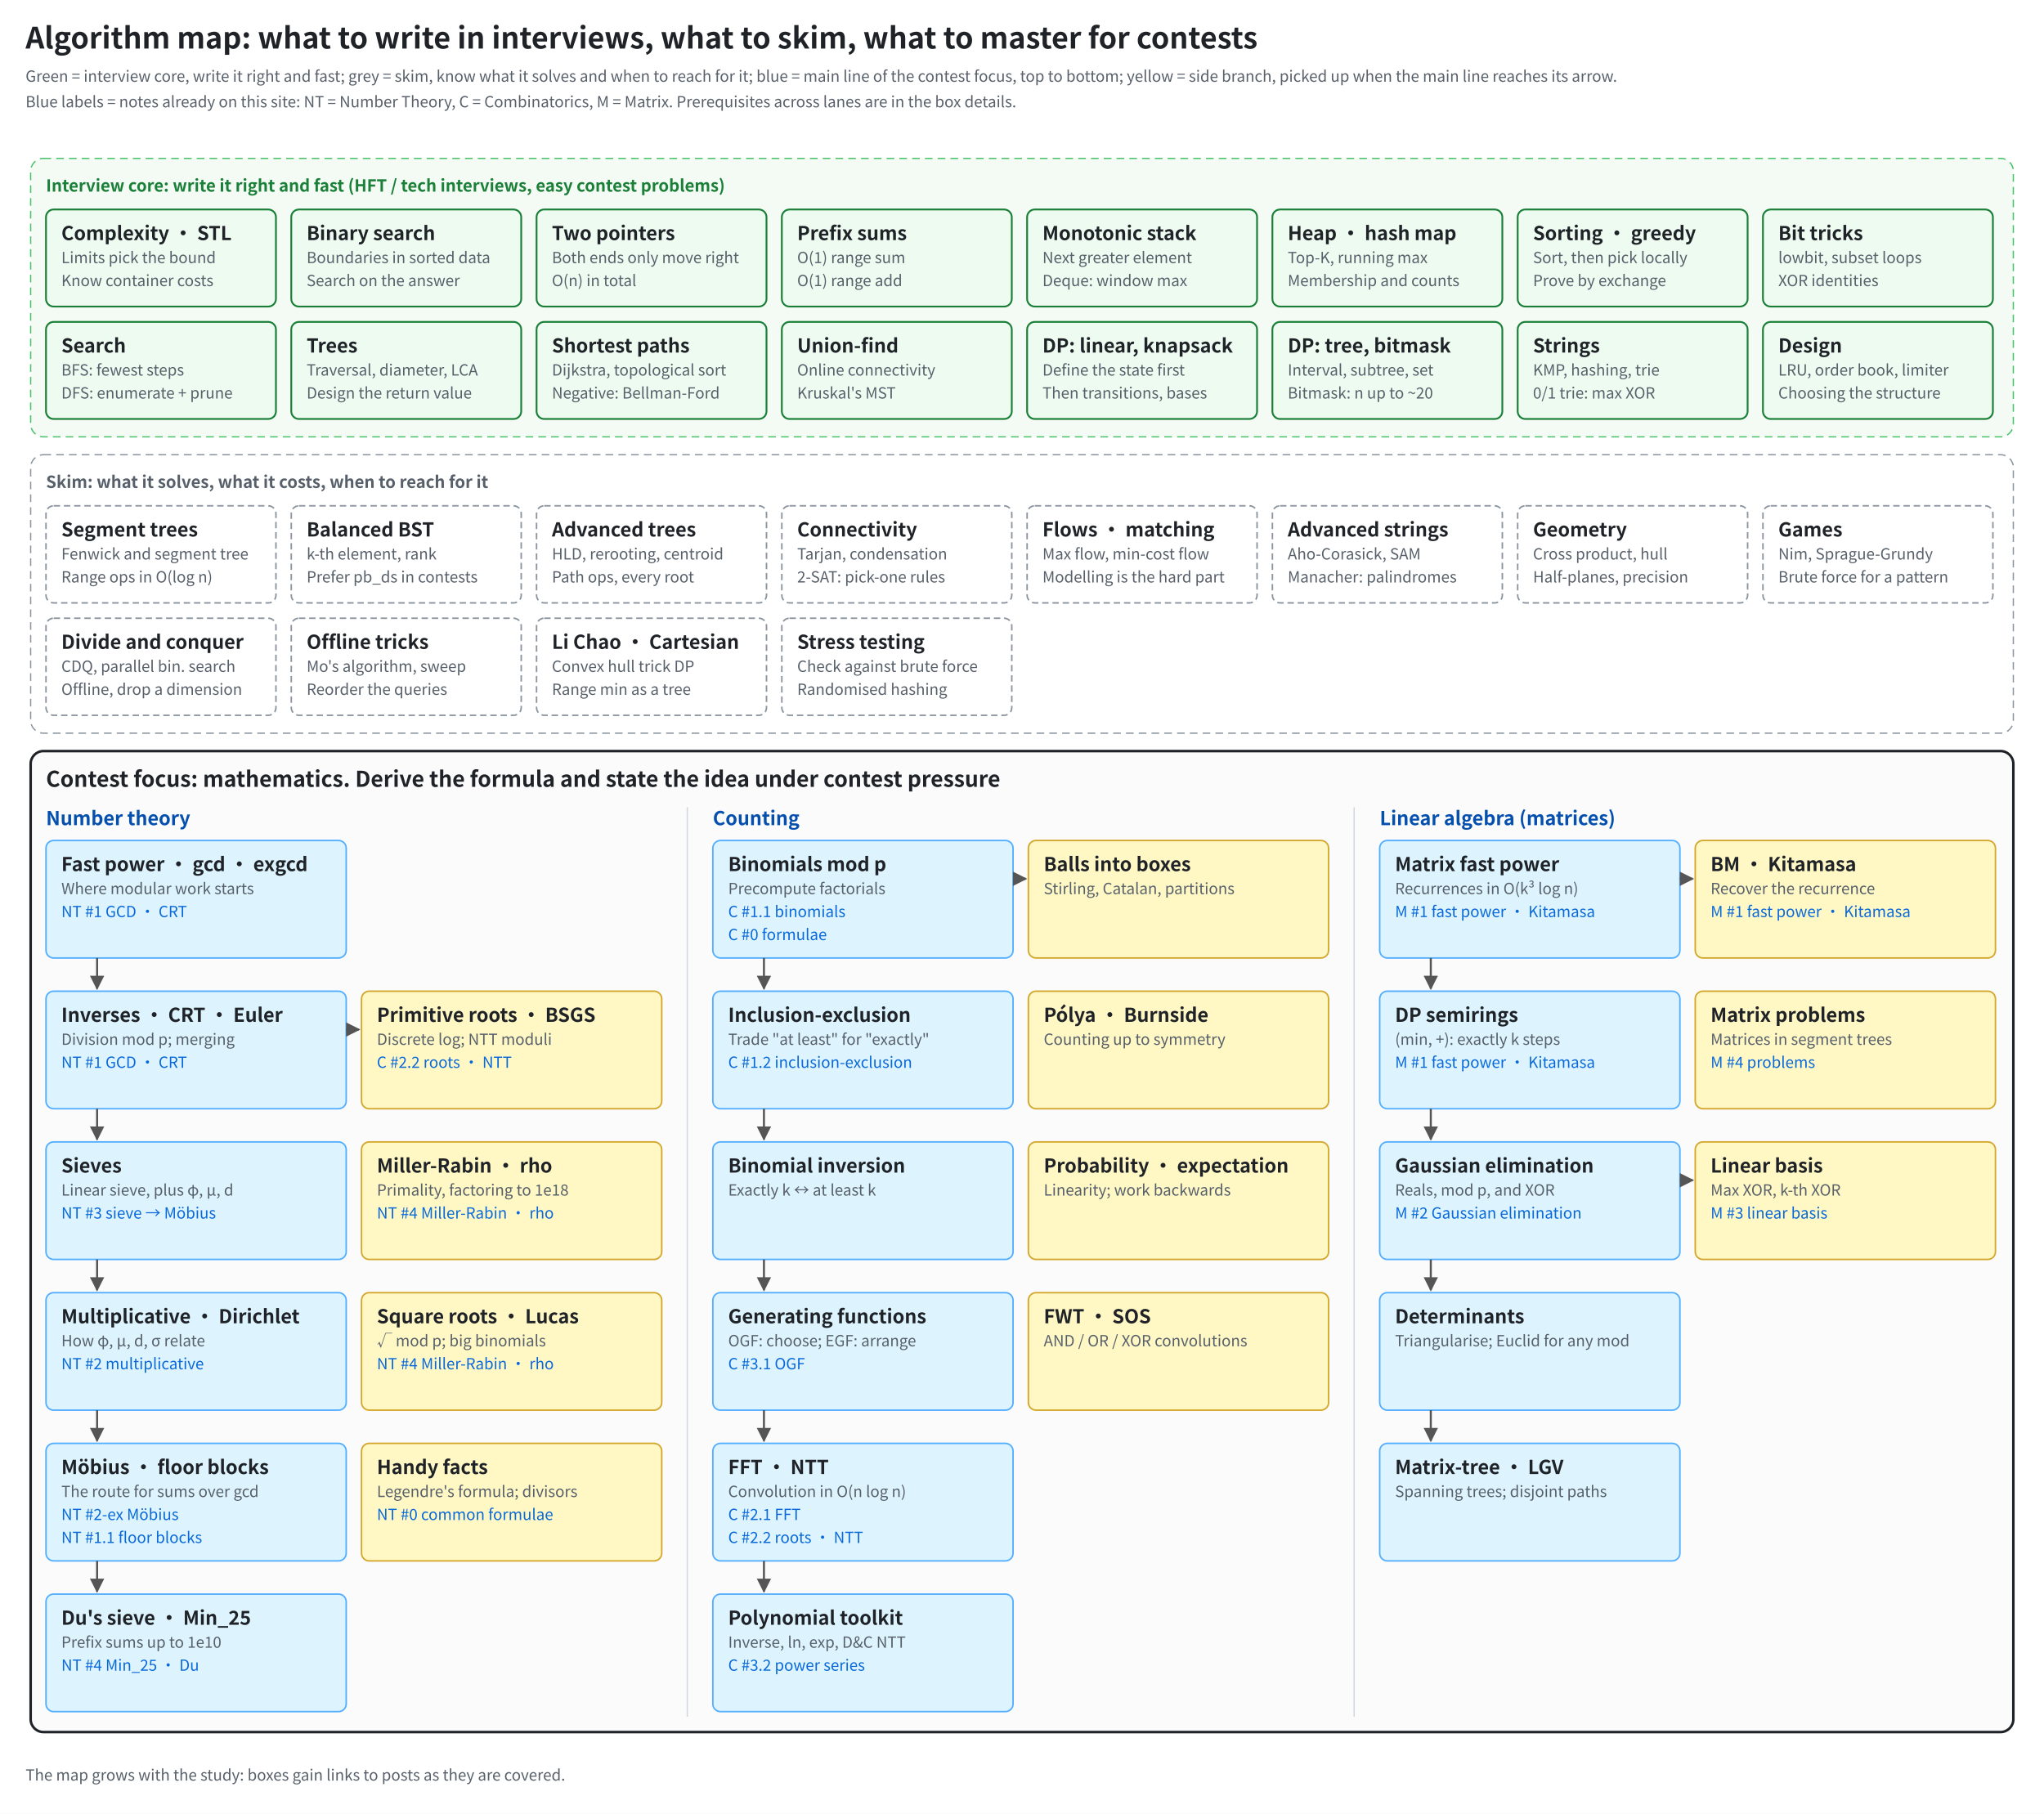
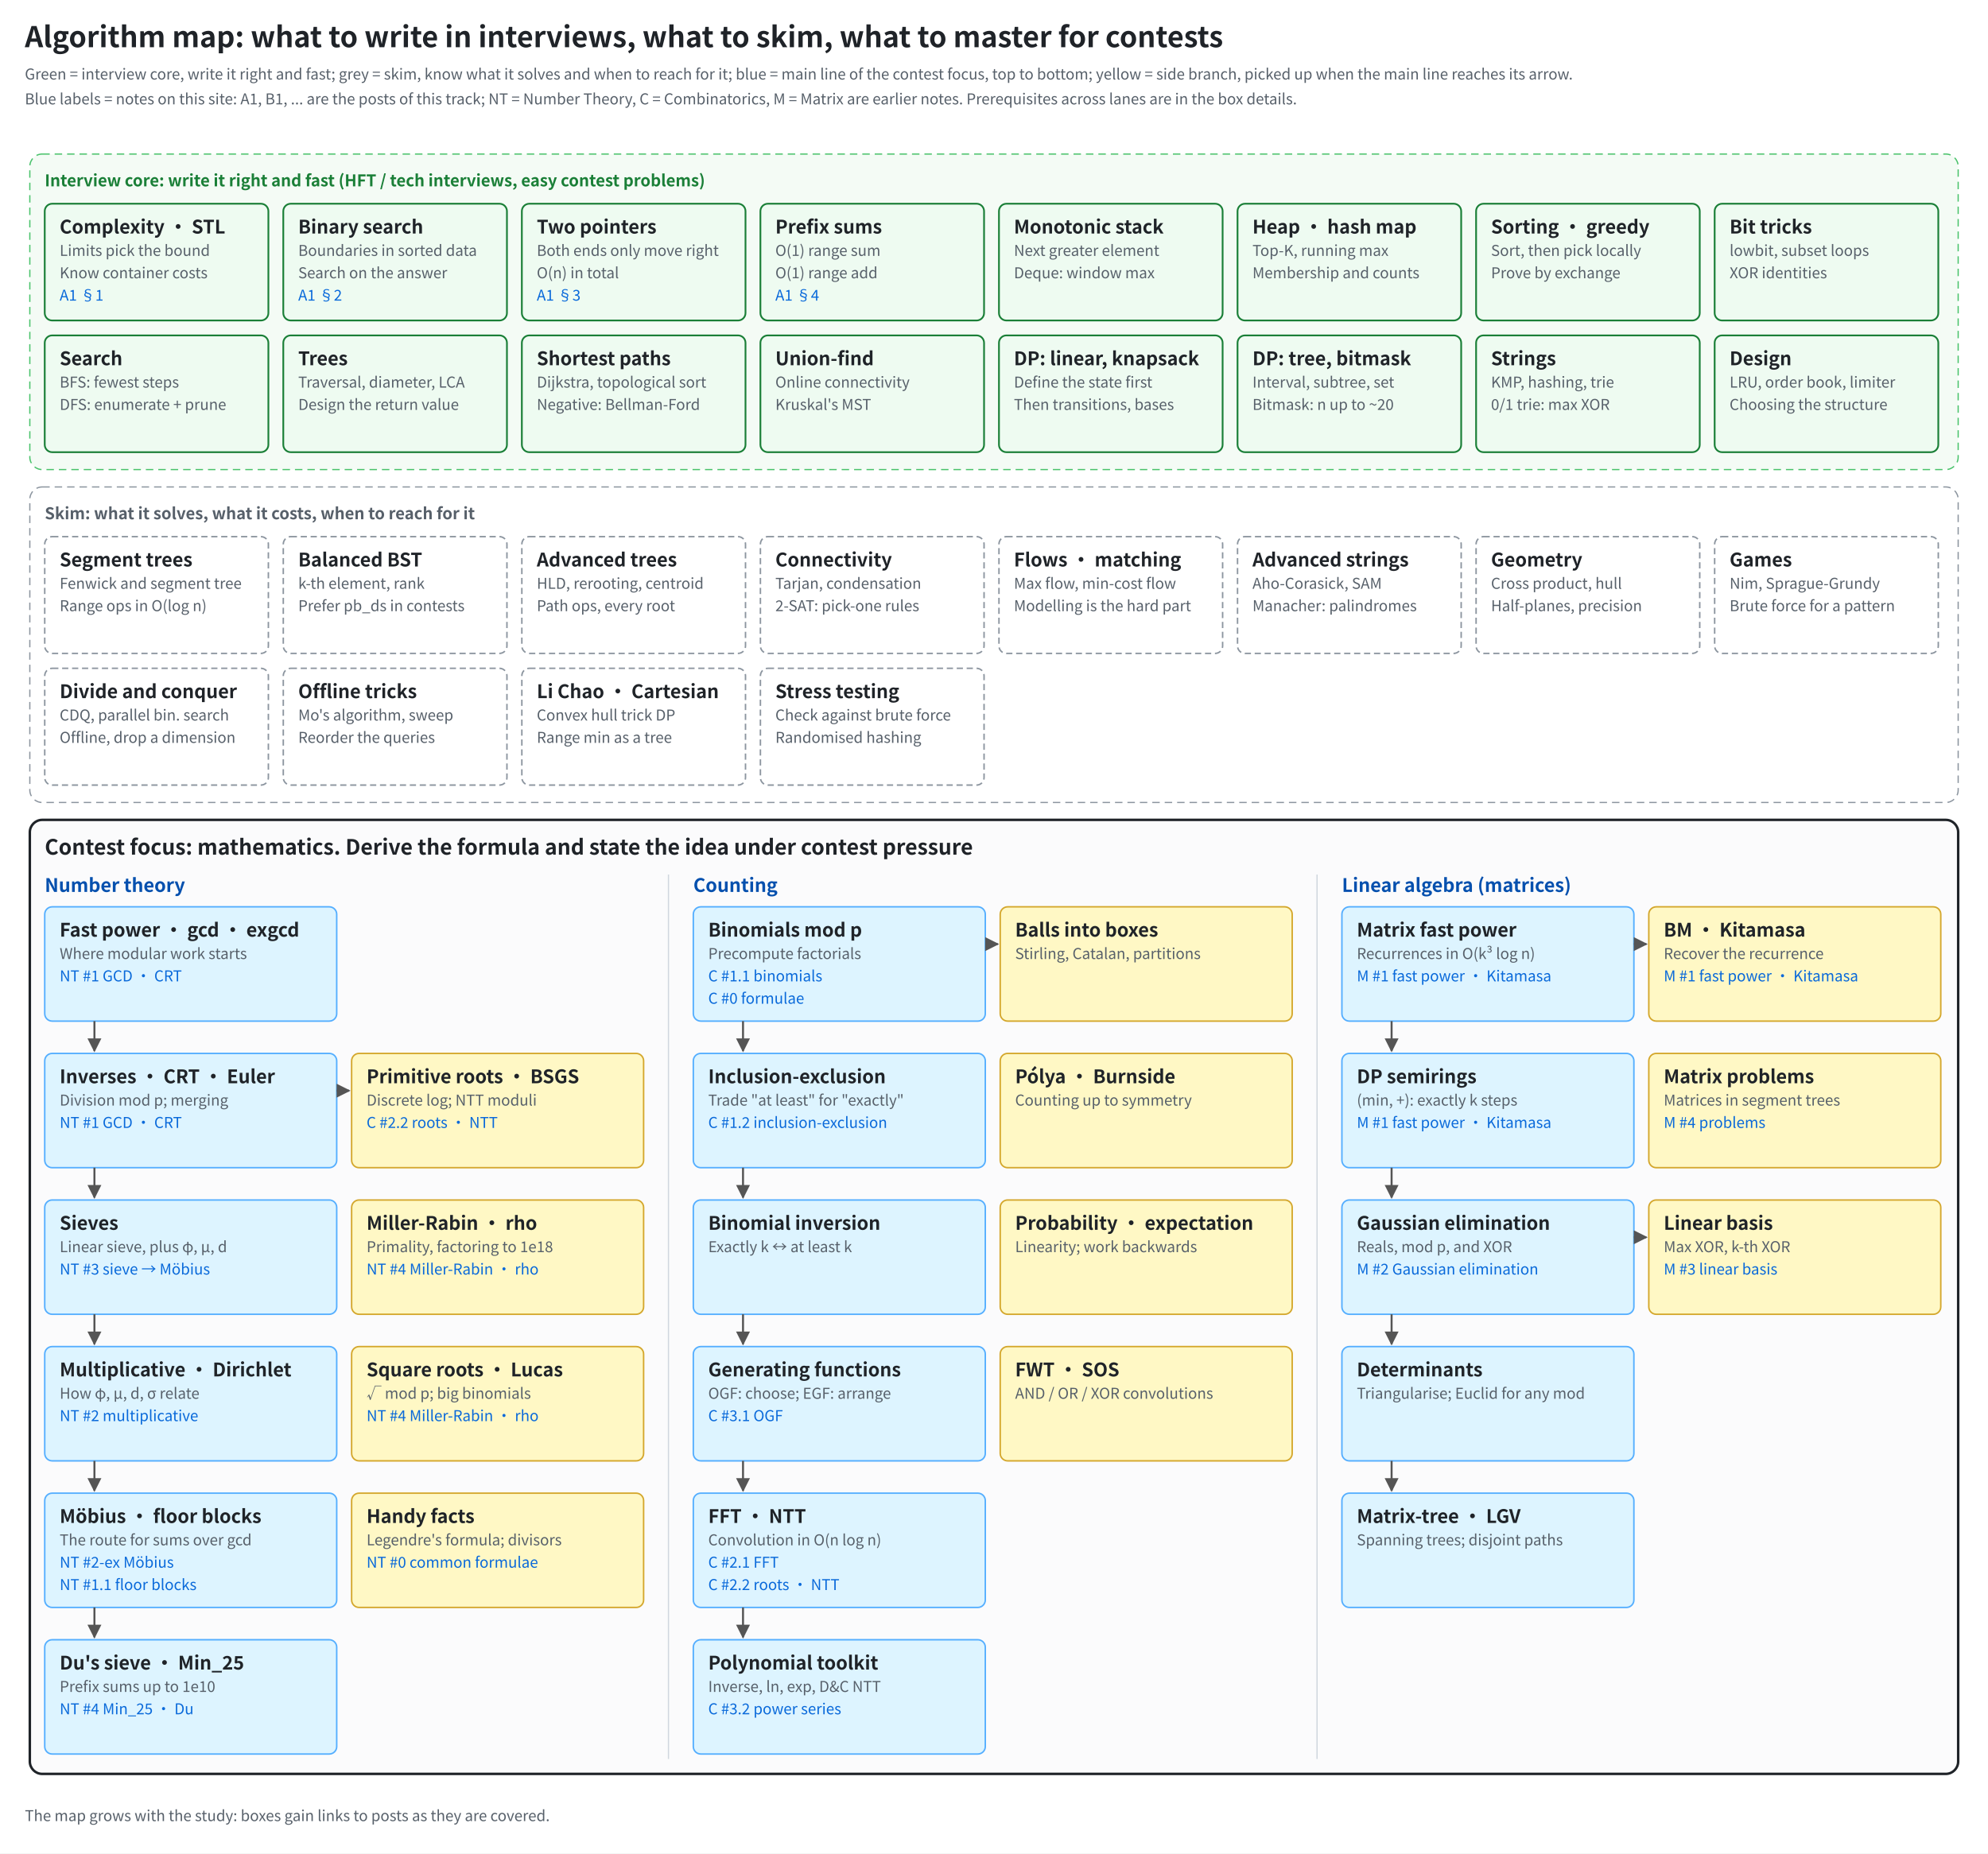
- <svg xmlns="http://www.w3.org/2000/svg" viewBox="0 0 1600 1420" width="1600" height="1420" font-family="PingFang SC, Microsoft YaHei, Noto Sans CJK SC, sans-serif">
+ <svg xmlns="http://www.w3.org/2000/svg" viewBox="0 0 1600 1492" width="1600" height="1492" font-family="PingFang SC, Microsoft YaHei, Noto Sans CJK SC, sans-serif">
  <defs>
    <marker id="arr" viewBox="0 0 10 10" refX="9" refY="5" markerWidth="7" markerHeight="7" orient="auto-start-reverse">
      <path d="M0,0 L10,5 L0,10 z" fill="#555" />
    </marker>
    <style>
      .t  { font-size: 15px; font-weight: 600; fill: #1f2328; }
      .s  { font-size: 12px; fill: #57606a; }
      .h  { font-size: 17px; font-weight: 700; fill: #1f2328; }
      .tag{ font-size: 12px; fill: #0969da; }
      .lab{ font-size: 11.5px; fill: #57606a; }
      .labr{ font-size: 11.5px; fill: #cf222e; }
      .lane-h { font-size: 13px; font-weight: 700; }
      .ext  { fill: #f6f8fa; stroke: #57606a; stroke-width: 1.2; }
      .hot  { fill: #eefbf1; stroke: #1a7f37; stroke-width: 1.4; }
      .data { fill: #ddf4ff; stroke: #54aeff; stroke-width: 1.2; }
      .sync { fill: #fff8c5; stroke: #d4a72c; stroke-width: 1.2; }
      .note { fill: #fbfbfc; stroke: #8c959f; stroke-width: 1; stroke-dasharray: 3 3; }
      .cold { fill: #ffffff; stroke: #8c959f; stroke-width: 1.2; stroke-dasharray: 5 3; }
      .sock { fill: #fbfbfc; stroke: #1f2328; stroke-width: 2; }
      .line { stroke: #555; stroke-width: 1.6; fill: none; }
      .ret  { stroke: #cf222e; stroke-width: 1.6; fill: none; }
      .side { stroke: #6e7781; stroke-width: 1.4; fill: none; stroke-dasharray: 5 3; }
      .lane-t { font-size: 15px; font-weight: 700; fill: #0550ae; }
    </style>
  </defs>
-   <rect x="0" y="0" width="1600" height="1420" fill="#ffffff" />
+   <rect x="0" y="0" width="1600" height="1492" fill="#ffffff" />
  <text x="20" y="38" class="h" style="font-size:23px">Algorithm map: what to write in interviews, what to skim, what to master for contests</text>
  <text x="20" y="64" class="s">Green = interview core, write it right and fast; grey = skim, know what it solves and when to reach for it; blue = main line of the contest focus, top to bottom; yellow = side branch, picked up when the main line reaches its arrow.</text>
-   <text x="20" y="84" class="s">Blue labels = notes already on this site: NT = Number Theory, C = Combinatorics, M = Matrix. Prerequisites across lanes are in the box details.</text>
-   <rect x="24" y="124" width="1552" height="218" rx="10" fill="#f4fbf5" stroke="#4ac26b" stroke-dasharray="6 4" />
+   <text x="20" y="84" class="s">Blue labels = notes on this site: A1, B1, ... are the posts of this track; NT = Number Theory, C = Combinatorics, M = Matrix are earlier notes. Prerequisites across lanes are in the box details.</text>
+   <rect x="24" y="124" width="1552" height="254" rx="10" fill="#f4fbf5" stroke="#4ac26b" stroke-dasharray="6 4" />
  <text x="36" y="150" class="lane-h" style="fill:#1a7f37">Interview core: write it right and fast (HFT / tech interviews, easy contest problems)</text>
-   <rect x="24" y="356" width="1552" height="218" rx="10" fill="#ffffff" stroke="#8c959f" stroke-dasharray="6 4" />
-   <text x="36" y="382" class="lane-h" style="fill:#57606a">Skim: what it solves, what it costs, when to reach for it</text>
-   <rect x="24" y="588" width="1552" height="768" rx="10" class="sock" />
-   <text x="36" y="616" class="h">Contest focus: mathematics. Derive the formula and state the idea under contest pressure</text>
-   <text x="36" y="646" class="lane-t">Number theory</text>
-   <line x1="538" y1="632" x2="538" y2="1344" stroke="#d0d7de" stroke-width="1" />
-   <text x="558" y="646" class="lane-t">Counting</text>
-   <line x1="1060" y1="632" x2="1060" y2="1344" stroke="#d0d7de" stroke-width="1" />
-   <text x="1080" y="646" class="lane-t">Linear algebra (matrices)</text>
+   <rect x="24" y="392" width="1552" height="254" rx="10" fill="#ffffff" stroke="#8c959f" stroke-dasharray="6 4" />
+   <text x="36" y="418" class="lane-h" style="fill:#57606a">Skim: what it solves, what it costs, when to reach for it</text>
+   <rect x="24" y="660" width="1552" height="768" rx="10" class="sock" />
+   <text x="36" y="688" class="h">Contest focus: mathematics. Derive the formula and state the idea under contest pressure</text>
+   <text x="36" y="718" class="lane-t">Number theory</text>
+   <line x1="538" y1="704" x2="538" y2="1416" stroke="#d0d7de" stroke-width="1" />
+   <text x="558" y="718" class="lane-t">Counting</text>
+   <line x1="1060" y1="704" x2="1060" y2="1416" stroke="#d0d7de" stroke-width="1" />
+   <text x="1080" y="718" class="lane-t">Linear algebra (matrices)</text>
  <g id="a_cx">
-     <rect x="36" y="164" width="180" height="76" rx="6" class="hot" />
+     <rect x="36" y="164" width="180" height="94" rx="6" class="hot" />
    <text x="48" y="188" class="t">Complexity · STL</text>
    <text x="48" y="206" class="s">Limits pick the bound</text>
    <text x="48" y="224" class="s">Know container costs</text>
+     <text x="48" y="242" class="tag">
+       <a href="/algo/a1-complexity-binary-search-two-pointers-prefix-sums/" target="_blank" rel="noopener">
+         <tspan>A1 §1</tspan>
+       </a>
+     </text>
  </g>
  <g id="a_bs">
-     <rect x="228" y="164" width="180" height="76" rx="6" class="hot" />
+     <rect x="228" y="164" width="180" height="94" rx="6" class="hot" />
    <text x="240" y="188" class="t">Binary search</text>
    <text x="240" y="206" class="s">Boundaries in sorted data</text>
    <text x="240" y="224" class="s">Search on the answer</text>
+     <text x="240" y="242" class="tag">
+       <a href="/algo/a1-complexity-binary-search-two-pointers-prefix-sums/" target="_blank" rel="noopener">
+         <tspan>A1 §2</tspan>
+       </a>
+     </text>
  </g>
  <g id="a_tp">
-     <rect x="420" y="164" width="180" height="76" rx="6" class="hot" />
+     <rect x="420" y="164" width="180" height="94" rx="6" class="hot" />
    <text x="432" y="188" class="t">Two pointers</text>
    <text x="432" y="206" class="s">Both ends only move right</text>
    <text x="432" y="224" class="s">O(n) in total</text>
+     <text x="432" y="242" class="tag">
+       <a href="/algo/a1-complexity-binary-search-two-pointers-prefix-sums/" target="_blank" rel="noopener">
+         <tspan>A1 §3</tspan>
+       </a>
+     </text>
  </g>
  <g id="a_ps">
-     <rect x="612" y="164" width="180" height="76" rx="6" class="hot" />
+     <rect x="612" y="164" width="180" height="94" rx="6" class="hot" />
    <text x="624" y="188" class="t">Prefix sums</text>
    <text x="624" y="206" class="s">O(1) range sum</text>
    <text x="624" y="224" class="s">O(1) range add</text>
+     <text x="624" y="242" class="tag">
+       <a href="/algo/a1-complexity-binary-search-two-pointers-prefix-sums/" target="_blank" rel="noopener">
+         <tspan>A1 §4</tspan>
+       </a>
+     </text>
  </g>
  <g id="a_st">
-     <rect x="804" y="164" width="180" height="76" rx="6" class="hot" />
+     <rect x="804" y="164" width="180" height="94" rx="6" class="hot" />
    <text x="816" y="188" class="t">Monotonic stack</text>
    <text x="816" y="206" class="s">Next greater element</text>
    <text x="816" y="224" class="s">Deque: window max</text>
  </g>
  <g id="a_hp">
-     <rect x="996" y="164" width="180" height="76" rx="6" class="hot" />
+     <rect x="996" y="164" width="180" height="94" rx="6" class="hot" />
    <text x="1008" y="188" class="t">Heap · hash map</text>
    <text x="1008" y="206" class="s">Top-K, running max</text>
    <text x="1008" y="224" class="s">Membership and counts</text>
  </g>
  <g id="a_gr">
-     <rect x="1188" y="164" width="180" height="76" rx="6" class="hot" />
+     <rect x="1188" y="164" width="180" height="94" rx="6" class="hot" />
    <text x="1200" y="188" class="t">Sorting · greedy</text>
    <text x="1200" y="206" class="s">Sort, then pick locally</text>
    <text x="1200" y="224" class="s">Prove by exchange</text>
  </g>
  <g id="a_bit">
-     <rect x="1380" y="164" width="180" height="76" rx="6" class="hot" />
+     <rect x="1380" y="164" width="180" height="94" rx="6" class="hot" />
    <text x="1392" y="188" class="t">Bit tricks</text>
    <text x="1392" y="206" class="s">lowbit, subset loops</text>
    <text x="1392" y="224" class="s">XOR identities</text>
  </g>
  <g id="a_srch">
-     <rect x="36" y="252" width="180" height="76" rx="6" class="hot" />
-     <text x="48" y="276" class="t">Search</text>
-     <text x="48" y="294" class="s">BFS: fewest steps</text>
-     <text x="48" y="312" class="s">DFS: enumerate + prune</text>
+     <rect x="36" y="270" width="180" height="94" rx="6" class="hot" />
+     <text x="48" y="294" class="t">Search</text>
+     <text x="48" y="312" class="s">BFS: fewest steps</text>
+     <text x="48" y="330" class="s">DFS: enumerate + prune</text>
  </g>
  <g id="a_tree">
-     <rect x="228" y="252" width="180" height="76" rx="6" class="hot" />
-     <text x="240" y="276" class="t">Trees</text>
-     <text x="240" y="294" class="s">Traversal, diameter, LCA</text>
-     <text x="240" y="312" class="s">Design the return value</text>
+     <rect x="228" y="270" width="180" height="94" rx="6" class="hot" />
+     <text x="240" y="294" class="t">Trees</text>
+     <text x="240" y="312" class="s">Traversal, diameter, LCA</text>
+     <text x="240" y="330" class="s">Design the return value</text>
  </g>
  <g id="a_graph">
-     <rect x="420" y="252" width="180" height="76" rx="6" class="hot" />
-     <text x="432" y="276" class="t">Shortest paths</text>
-     <text x="432" y="294" class="s">Dijkstra, topological sort</text>
-     <text x="432" y="312" class="s">Negative: Bellman-Ford</text>
+     <rect x="420" y="270" width="180" height="94" rx="6" class="hot" />
+     <text x="432" y="294" class="t">Shortest paths</text>
+     <text x="432" y="312" class="s">Dijkstra, topological sort</text>
+     <text x="432" y="330" class="s">Negative: Bellman-Ford</text>
  </g>
  <g id="a_dsu">
-     <rect x="612" y="252" width="180" height="76" rx="6" class="hot" />
-     <text x="624" y="276" class="t">Union-find</text>
-     <text x="624" y="294" class="s">Online connectivity</text>
-     <text x="624" y="312" class="s">Kruskal's MST</text>
+     <rect x="612" y="270" width="180" height="94" rx="6" class="hot" />
+     <text x="624" y="294" class="t">Union-find</text>
+     <text x="624" y="312" class="s">Online connectivity</text>
+     <text x="624" y="330" class="s">Kruskal's MST</text>
  </g>
  <g id="a_dp1">
-     <rect x="804" y="252" width="180" height="76" rx="6" class="hot" />
-     <text x="816" y="276" class="t">DP: linear, knapsack</text>
-     <text x="816" y="294" class="s">Define the state first</text>
-     <text x="816" y="312" class="s">Then transitions, bases</text>
+     <rect x="804" y="270" width="180" height="94" rx="6" class="hot" />
+     <text x="816" y="294" class="t">DP: linear, knapsack</text>
+     <text x="816" y="312" class="s">Define the state first</text>
+     <text x="816" y="330" class="s">Then transitions, bases</text>
  </g>
  <g id="a_dp2">
-     <rect x="996" y="252" width="180" height="76" rx="6" class="hot" />
-     <text x="1008" y="276" class="t">DP: tree, bitmask</text>
-     <text x="1008" y="294" class="s">Interval, subtree, set</text>
-     <text x="1008" y="312" class="s">Bitmask: n up to ~20</text>
+     <rect x="996" y="270" width="180" height="94" rx="6" class="hot" />
+     <text x="1008" y="294" class="t">DP: tree, bitmask</text>
+     <text x="1008" y="312" class="s">Interval, subtree, set</text>
+     <text x="1008" y="330" class="s">Bitmask: n up to ~20</text>
  </g>
  <g id="a_str">
-     <rect x="1188" y="252" width="180" height="76" rx="6" class="hot" />
-     <text x="1200" y="276" class="t">Strings</text>
-     <text x="1200" y="294" class="s">KMP, hashing, trie</text>
-     <text x="1200" y="312" class="s">0/1 trie: max XOR</text>
+     <rect x="1188" y="270" width="180" height="94" rx="6" class="hot" />
+     <text x="1200" y="294" class="t">Strings</text>
+     <text x="1200" y="312" class="s">KMP, hashing, trie</text>
+     <text x="1200" y="330" class="s">0/1 trie: max XOR</text>
  </g>
  <g id="a_design">
-     <rect x="1380" y="252" width="180" height="76" rx="6" class="hot" />
-     <text x="1392" y="276" class="t">Design</text>
-     <text x="1392" y="294" class="s">LRU, order book, limiter</text>
-     <text x="1392" y="312" class="s">Choosing the structure</text>
+     <rect x="1380" y="270" width="180" height="94" rx="6" class="hot" />
+     <text x="1392" y="294" class="t">Design</text>
+     <text x="1392" y="312" class="s">LRU, order book, limiter</text>
+     <text x="1392" y="330" class="s">Choosing the structure</text>
  </g>
  <g id="b_seg">
-     <rect x="36" y="396" width="180" height="76" rx="6" class="cold" />
-     <text x="48" y="420" class="t">Segment trees</text>
-     <text x="48" y="438" class="s">Fenwick and segment tree</text>
-     <text x="48" y="456" class="s">Range ops in O(log n)</text>
+     <rect x="36" y="432" width="180" height="94" rx="6" class="cold" />
+     <text x="48" y="456" class="t">Segment trees</text>
+     <text x="48" y="474" class="s">Fenwick and segment tree</text>
+     <text x="48" y="492" class="s">Range ops in O(log n)</text>
  </g>
  <g id="b_bst">
-     <rect x="228" y="396" width="180" height="76" rx="6" class="cold" />
-     <text x="240" y="420" class="t">Balanced BST</text>
-     <text x="240" y="438" class="s">k-th element, rank</text>
-     <text x="240" y="456" class="s">Prefer pb_ds in contests</text>
+     <rect x="228" y="432" width="180" height="94" rx="6" class="cold" />
+     <text x="240" y="456" class="t">Balanced BST</text>
+     <text x="240" y="474" class="s">k-th element, rank</text>
+     <text x="240" y="492" class="s">Prefer pb_ds in contests</text>
  </g>
  <g id="b_tree">
-     <rect x="420" y="396" width="180" height="76" rx="6" class="cold" />
-     <text x="432" y="420" class="t">Advanced trees</text>
-     <text x="432" y="438" class="s">HLD, rerooting, centroid</text>
-     <text x="432" y="456" class="s">Path ops, every root</text>
+     <rect x="420" y="432" width="180" height="94" rx="6" class="cold" />
+     <text x="432" y="456" class="t">Advanced trees</text>
+     <text x="432" y="474" class="s">HLD, rerooting, centroid</text>
+     <text x="432" y="492" class="s">Path ops, every root</text>
  </g>
  <g id="b_conn">
-     <rect x="612" y="396" width="180" height="76" rx="6" class="cold" />
-     <text x="624" y="420" class="t">Connectivity</text>
-     <text x="624" y="438" class="s">Tarjan, condensation</text>
-     <text x="624" y="456" class="s">2-SAT: pick-one rules</text>
+     <rect x="612" y="432" width="180" height="94" rx="6" class="cold" />
+     <text x="624" y="456" class="t">Connectivity</text>
+     <text x="624" y="474" class="s">Tarjan, condensation</text>
+     <text x="624" y="492" class="s">2-SAT: pick-one rules</text>
  </g>
  <g id="b_flow">
-     <rect x="804" y="396" width="180" height="76" rx="6" class="cold" />
-     <text x="816" y="420" class="t">Flows · matching</text>
-     <text x="816" y="438" class="s">Max flow, min-cost flow</text>
-     <text x="816" y="456" class="s">Modelling is the hard part</text>
+     <rect x="804" y="432" width="180" height="94" rx="6" class="cold" />
+     <text x="816" y="456" class="t">Flows · matching</text>
+     <text x="816" y="474" class="s">Max flow, min-cost flow</text>
+     <text x="816" y="492" class="s">Modelling is the hard part</text>
  </g>
  <g id="b_str">
-     <rect x="996" y="396" width="180" height="76" rx="6" class="cold" />
-     <text x="1008" y="420" class="t">Advanced strings</text>
-     <text x="1008" y="438" class="s">Aho-Corasick, SAM</text>
-     <text x="1008" y="456" class="s">Manacher: palindromes</text>
+     <rect x="996" y="432" width="180" height="94" rx="6" class="cold" />
+     <text x="1008" y="456" class="t">Advanced strings</text>
+     <text x="1008" y="474" class="s">Aho-Corasick, SAM</text>
+     <text x="1008" y="492" class="s">Manacher: palindromes</text>
  </g>
  <g id="b_geo">
-     <rect x="1188" y="396" width="180" height="76" rx="6" class="cold" />
-     <text x="1200" y="420" class="t">Geometry</text>
-     <text x="1200" y="438" class="s">Cross product, hull</text>
-     <text x="1200" y="456" class="s">Half-planes, precision</text>
+     <rect x="1188" y="432" width="180" height="94" rx="6" class="cold" />
+     <text x="1200" y="456" class="t">Geometry</text>
+     <text x="1200" y="474" class="s">Cross product, hull</text>
+     <text x="1200" y="492" class="s">Half-planes, precision</text>
  </g>
  <g id="b_game">
-     <rect x="1380" y="396" width="180" height="76" rx="6" class="cold" />
-     <text x="1392" y="420" class="t">Games</text>
-     <text x="1392" y="438" class="s">Nim, Sprague-Grundy</text>
-     <text x="1392" y="456" class="s">Brute force for a pattern</text>
+     <rect x="1380" y="432" width="180" height="94" rx="6" class="cold" />
+     <text x="1392" y="456" class="t">Games</text>
+     <text x="1392" y="474" class="s">Nim, Sprague-Grundy</text>
+     <text x="1392" y="492" class="s">Brute force for a pattern</text>
  </g>
  <g id="b_dc">
-     <rect x="36" y="484" width="180" height="76" rx="6" class="cold" />
-     <text x="48" y="508" class="t">Divide and conquer</text>
-     <text x="48" y="526" class="s">CDQ, parallel bin. search</text>
-     <text x="48" y="544" class="s">Offline, drop a dimension</text>
+     <rect x="36" y="538" width="180" height="94" rx="6" class="cold" />
+     <text x="48" y="562" class="t">Divide and conquer</text>
+     <text x="48" y="580" class="s">CDQ, parallel bin. search</text>
+     <text x="48" y="598" class="s">Offline, drop a dimension</text>
  </g>
  <g id="b_off">
-     <rect x="228" y="484" width="180" height="76" rx="6" class="cold" />
-     <text x="240" y="508" class="t">Offline tricks</text>
-     <text x="240" y="526" class="s">Mo's algorithm, sweep</text>
-     <text x="240" y="544" class="s">Reorder the queries</text>
+     <rect x="228" y="538" width="180" height="94" rx="6" class="cold" />
+     <text x="240" y="562" class="t">Offline tricks</text>
+     <text x="240" y="580" class="s">Mo's algorithm, sweep</text>
+     <text x="240" y="598" class="s">Reorder the queries</text>
  </g>
  <g id="b_lichao">
-     <rect x="420" y="484" width="180" height="76" rx="6" class="cold" />
-     <text x="432" y="508" class="t">Li Chao · Cartesian</text>
-     <text x="432" y="526" class="s">Convex hull trick DP</text>
-     <text x="432" y="544" class="s">Range min as a tree</text>
+     <rect x="420" y="538" width="180" height="94" rx="6" class="cold" />
+     <text x="432" y="562" class="t">Li Chao · Cartesian</text>
+     <text x="432" y="580" class="s">Convex hull trick DP</text>
+     <text x="432" y="598" class="s">Range min as a tree</text>
  </g>
  <g id="b_rand">
-     <rect x="612" y="484" width="180" height="76" rx="6" class="cold" />
-     <text x="624" y="508" class="t">Stress testing</text>
-     <text x="624" y="526" class="s">Check against brute force</text>
-     <text x="624" y="544" class="s">Randomised hashing</text>
+     <rect x="612" y="538" width="180" height="94" rx="6" class="cold" />
+     <text x="624" y="562" class="t">Stress testing</text>
+     <text x="624" y="580" class="s">Check against brute force</text>
+     <text x="624" y="598" class="s">Randomised hashing</text>
  </g>
  <g id="c_pow">
-     <rect x="36" y="658" width="235" height="92" rx="6" class="data" />
-     <text x="48" y="682" class="t">Fast power · gcd · exgcd</text>
-     <text x="48" y="700" class="s">Where modular work starts</text>
-     <text x="48" y="718" class="tag">
+     <rect x="36" y="730" width="235" height="92" rx="6" class="data" />
+     <text x="48" y="754" class="t">Fast power · gcd · exgcd</text>
+     <text x="48" y="772" class="s">Where modular work starts</text>
+     <text x="48" y="790" class="tag">
      <a href="/posts/number-theory-1-elementary/" target="_blank" rel="noopener">
        <tspan>NT #1 GCD · CRT</tspan>
      </a>
    </text>
  </g>
  <g id="c_inv">
-     <rect x="36" y="776" width="235" height="92" rx="6" class="data" />
-     <text x="48" y="800" class="t">Inverses · CRT · Euler</text>
-     <text x="48" y="818" class="s">Division mod p; merging</text>
-     <text x="48" y="836" class="tag">
+     <rect x="36" y="848" width="235" height="92" rx="6" class="data" />
+     <text x="48" y="872" class="t">Inverses · CRT · Euler</text>
+     <text x="48" y="890" class="s">Division mod p; merging</text>
+     <text x="48" y="908" class="tag">
      <a href="/posts/number-theory-1-elementary/" target="_blank" rel="noopener">
        <tspan>NT #1 GCD · CRT</tspan>
      </a>
    </text>
  </g>
  <g id="c_sieve">
-     <rect x="36" y="894" width="235" height="92" rx="6" class="data" />
-     <text x="48" y="918" class="t">Sieves</text>
-     <text x="48" y="936" class="s">Linear sieve, plus φ, μ, d</text>
-     <text x="48" y="954" class="tag">
+     <rect x="36" y="966" width="235" height="92" rx="6" class="data" />
+     <text x="48" y="990" class="t">Sieves</text>
+     <text x="48" y="1008" class="s">Linear sieve, plus φ, μ, d</text>
+     <text x="48" y="1026" class="tag">
      <a href="/posts/number-theory-3-sieve-mobius-inclusion-exclusion/" target="_blank" rel="noopener">
        <tspan>NT #3 sieve → Möbius</tspan>
      </a>
    </text>
  </g>
  <g id="c_mult">
-     <rect x="36" y="1012" width="235" height="92" rx="6" class="data" />
-     <text x="48" y="1036" class="t">Multiplicative · Dirichlet</text>
-     <text x="48" y="1054" class="s">How φ, μ, d, σ relate</text>
-     <text x="48" y="1072" class="tag">
+     <rect x="36" y="1084" width="235" height="92" rx="6" class="data" />
+     <text x="48" y="1108" class="t">Multiplicative · Dirichlet</text>
+     <text x="48" y="1126" class="s">How φ, μ, d, σ relate</text>
+     <text x="48" y="1144" class="tag">
      <a href="/posts/number-theory-2-multiplicative-functions/" target="_blank" rel="noopener">
        <tspan>NT #2 multiplicative</tspan>
      </a>
    </text>
  </g>
  <g id="c_mob">
-     <rect x="36" y="1130" width="235" height="92" rx="6" class="data" />
-     <text x="48" y="1154" class="t">Möbius · floor blocks</text>
-     <text x="48" y="1172" class="s">The route for sums over gcd</text>
-     <text x="48" y="1190" class="tag">
+     <rect x="36" y="1202" width="235" height="92" rx="6" class="data" />
+     <text x="48" y="1226" class="t">Möbius · floor blocks</text>
+     <text x="48" y="1244" class="s">The route for sums over gcd</text>
+     <text x="48" y="1262" class="tag">
      <a href="/posts/number-theory-2-ex-mobius-techniques/" target="_blank" rel="noopener">
        <tspan>NT #2-ex Möbius</tspan>
      </a>
    </text>
-     <text x="48" y="1208" class="tag">
+     <text x="48" y="1280" class="tag">
      <a href="/posts/number-theory-1-1-divisibility-blocking/" target="_blank" rel="noopener">
        <tspan>NT #1.1 floor blocks</tspan>
      </a>
    </text>
  </g>
  <g id="c_dujiao">
-     <rect x="36" y="1248" width="235" height="92" rx="6" class="data" />
-     <text x="48" y="1272" class="t">Du's sieve · Min_25</text>
-     <text x="48" y="1290" class="s">Prefix sums up to 1e10</text>
-     <text x="48" y="1308" class="tag">
+     <rect x="36" y="1320" width="235" height="92" rx="6" class="data" />
+     <text x="48" y="1344" class="t">Du's sieve · Min_25</text>
+     <text x="48" y="1362" class="s">Prefix sums up to 1e10</text>
+     <text x="48" y="1380" class="tag">
      <a href="/posts/number-theory-4-min25-du-jiao-sieve/" target="_blank" rel="noopener">
        <tspan>NT #4 Min_25 · Du</tspan>
      </a>
    </text>
  </g>
  <g id="c_root">
-     <rect x="283" y="776" width="235" height="92" rx="6" class="sync" />
-     <text x="295" y="800" class="t">Primitive roots · BSGS</text>
-     <text x="295" y="818" class="s">Discrete log; NTT moduli</text>
-     <text x="295" y="836" class="tag">
+     <rect x="283" y="848" width="235" height="92" rx="6" class="sync" />
+     <text x="295" y="872" class="t">Primitive roots · BSGS</text>
+     <text x="295" y="890" class="s">Discrete log; NTT moduli</text>
+     <text x="295" y="908" class="tag">
      <a href="/posts/combinatorics-2-2-primitive-roots-ntt/" target="_blank" rel="noopener">
        <tspan>C #2.2 roots · NTT</tspan>
      </a>
    </text>
  </g>
  <g id="c_mr">
-     <rect x="283" y="894" width="235" height="92" rx="6" class="sync" />
-     <text x="295" y="918" class="t">Miller-Rabin · rho</text>
-     <text x="295" y="936" class="s">Primality, factoring to 1e18</text>
-     <text x="295" y="954" class="tag">
+     <rect x="283" y="966" width="235" height="92" rx="6" class="sync" />
+     <text x="295" y="990" class="t">Miller-Rabin · rho</text>
+     <text x="295" y="1008" class="s">Primality, factoring to 1e18</text>
+     <text x="295" y="1026" class="tag">
      <a href="/posts/number-theory-4-primality-factorisation-residues/" target="_blank" rel="noopener">
        <tspan>NT #4 Miller-Rabin · rho</tspan>
      </a>
    </text>
  </g>
  <g id="c_qr">
-     <rect x="283" y="1012" width="235" height="92" rx="6" class="sync" />
-     <text x="295" y="1036" class="t">Square roots · Lucas</text>
-     <text x="295" y="1054" class="s">√ mod p; big binomials</text>
-     <text x="295" y="1072" class="tag">
+     <rect x="283" y="1084" width="235" height="92" rx="6" class="sync" />
+     <text x="295" y="1108" class="t">Square roots · Lucas</text>
+     <text x="295" y="1126" class="s">√ mod p; big binomials</text>
+     <text x="295" y="1144" class="tag">
      <a href="/posts/number-theory-4-primality-factorisation-residues/" target="_blank" rel="noopener">
        <tspan>NT #4 Miller-Rabin · rho</tspan>
      </a>
    </text>
  </g>
  <g id="c_ntfact">
-     <rect x="283" y="1130" width="235" height="92" rx="6" class="sync" />
-     <text x="295" y="1154" class="t">Handy facts</text>
-     <text x="295" y="1172" class="s">Legendre's formula; divisors</text>
-     <text x="295" y="1190" class="tag">
+     <rect x="283" y="1202" width="235" height="92" rx="6" class="sync" />
+     <text x="295" y="1226" class="t">Handy facts</text>
+     <text x="295" y="1244" class="s">Legendre's formula; divisors</text>
+     <text x="295" y="1262" class="tag">
      <a href="/posts/number-theory-0-common-formulae/" target="_blank" rel="noopener">
        <tspan>NT #0 common formulae</tspan>
      </a>
    </text>
  </g>
  <g id="c_cnt">
-     <rect x="558" y="658" width="235" height="92" rx="6" class="data" />
-     <text x="570" y="682" class="t">Binomials mod p</text>
-     <text x="570" y="700" class="s">Precompute factorials</text>
-     <text x="570" y="718" class="tag">
+     <rect x="558" y="730" width="235" height="92" rx="6" class="data" />
+     <text x="570" y="754" class="t">Binomials mod p</text>
+     <text x="570" y="772" class="s">Precompute factorials</text>
+     <text x="570" y="790" class="tag">
      <a href="/posts/combinatorics-1-1-permutations-combinations/" target="_blank" rel="noopener">
        <tspan>C #1.1 binomials</tspan>
      </a>
    </text>
-     <text x="570" y="736" class="tag">
+     <text x="570" y="808" class="tag">
      <a href="/posts/combinatorics-0-common-formulae-conclusions/" target="_blank" rel="noopener">
        <tspan>C #0 formulae</tspan>
      </a>
    </text>
  </g>
  <g id="c_ie">
-     <rect x="558" y="776" width="235" height="92" rx="6" class="data" />
-     <text x="570" y="800" class="t">Inclusion-exclusion</text>
-     <text x="570" y="818" class="s">Trade "at least" for "exactly"</text>
-     <text x="570" y="836" class="tag">
+     <rect x="558" y="848" width="235" height="92" rx="6" class="data" />
+     <text x="570" y="872" class="t">Inclusion-exclusion</text>
+     <text x="570" y="890" class="s">Trade "at least" for "exactly"</text>
+     <text x="570" y="908" class="tag">
      <a href="/posts/combinatorics-1-2-inclusion-exclusion-diophantine-derangements/" target="_blank" rel="noopener">
        <tspan>C #1.2 inclusion-exclusion</tspan>
      </a>
    </text>
  </g>
  <g id="c_binv">
-     <rect x="558" y="894" width="235" height="92" rx="6" class="data" />
-     <text x="570" y="918" class="t">Binomial inversion</text>
-     <text x="570" y="936" class="s">Exactly k ↔ at least k</text>
+     <rect x="558" y="966" width="235" height="92" rx="6" class="data" />
+     <text x="570" y="990" class="t">Binomial inversion</text>
+     <text x="570" y="1008" class="s">Exactly k ↔ at least k</text>
  </g>
  <g id="c_gf">
-     <rect x="558" y="1012" width="235" height="92" rx="6" class="data" />
-     <text x="570" y="1036" class="t">Generating functions</text>
-     <text x="570" y="1054" class="s">OGF: choose; EGF: arrange</text>
-     <text x="570" y="1072" class="tag">
+     <rect x="558" y="1084" width="235" height="92" rx="6" class="data" />
+     <text x="570" y="1108" class="t">Generating functions</text>
+     <text x="570" y="1126" class="s">OGF: choose; EGF: arrange</text>
+     <text x="570" y="1144" class="tag">
      <a href="/posts/combinatorics-3-1-ordinary-generating-functions/" target="_blank" rel="noopener">
        <tspan>C #3.1 OGF</tspan>
      </a>
    </text>
  </g>
  <g id="c_ntt">
-     <rect x="558" y="1130" width="235" height="92" rx="6" class="data" />
-     <text x="570" y="1154" class="t">FFT · NTT</text>
-     <text x="570" y="1172" class="s">Convolution in O(n log n)</text>
-     <text x="570" y="1190" class="tag">
+     <rect x="558" y="1202" width="235" height="92" rx="6" class="data" />
+     <text x="570" y="1226" class="t">FFT · NTT</text>
+     <text x="570" y="1244" class="s">Convolution in O(n log n)</text>
+     <text x="570" y="1262" class="tag">
      <a href="/posts/combinatorics-2-1-fft-lagrange-interpolation/" target="_blank" rel="noopener">
        <tspan>C #2.1 FFT</tspan>
      </a>
    </text>
-     <text x="570" y="1208" class="tag">
+     <text x="570" y="1280" class="tag">
      <a href="/posts/combinatorics-2-2-primitive-roots-ntt/" target="_blank" rel="noopener">
        <tspan>C #2.2 roots · NTT</tspan>
      </a>
    </text>
  </g>
  <g id="c_poly">
-     <rect x="558" y="1248" width="235" height="92" rx="6" class="data" />
-     <text x="570" y="1272" class="t">Polynomial toolkit</text>
-     <text x="570" y="1290" class="s">Inverse, ln, exp, D&amp;C NTT</text>
-     <text x="570" y="1308" class="tag">
+     <rect x="558" y="1320" width="235" height="92" rx="6" class="data" />
+     <text x="570" y="1344" class="t">Polynomial toolkit</text>
+     <text x="570" y="1362" class="s">Inverse, ln, exp, D&amp;C NTT</text>
+     <text x="570" y="1380" class="tag">
      <a href="/posts/combinatorics-3-2-more-operations-on-formal-power-series/" target="_blank" rel="noopener">
        <tspan>C #3.2 power series</tspan>
      </a>
    </text>
  </g>
  <g id="c_model">
-     <rect x="805" y="658" width="235" height="92" rx="6" class="sync" />
-     <text x="817" y="682" class="t">Balls into boxes</text>
-     <text x="817" y="700" class="s">Stirling, Catalan, partitions</text>
+     <rect x="805" y="730" width="235" height="92" rx="6" class="sync" />
+     <text x="817" y="754" class="t">Balls into boxes</text>
+     <text x="817" y="772" class="s">Stirling, Catalan, partitions</text>
  </g>
  <g id="c_polya">
-     <rect x="805" y="776" width="235" height="92" rx="6" class="sync" />
-     <text x="817" y="800" class="t">Pólya · Burnside</text>
-     <text x="817" y="818" class="s">Counting up to symmetry</text>
+     <rect x="805" y="848" width="235" height="92" rx="6" class="sync" />
+     <text x="817" y="872" class="t">Pólya · Burnside</text>
+     <text x="817" y="890" class="s">Counting up to symmetry</text>
  </g>
  <g id="c_prob">
-     <rect x="805" y="894" width="235" height="92" rx="6" class="sync" />
-     <text x="817" y="918" class="t">Probability · expectation</text>
-     <text x="817" y="936" class="s">Linearity; work backwards</text>
+     <rect x="805" y="966" width="235" height="92" rx="6" class="sync" />
+     <text x="817" y="990" class="t">Probability · expectation</text>
+     <text x="817" y="1008" class="s">Linearity; work backwards</text>
  </g>
  <g id="c_fwt">
-     <rect x="805" y="1012" width="235" height="92" rx="6" class="sync" />
-     <text x="817" y="1036" class="t">FWT · SOS</text>
-     <text x="817" y="1054" class="s">AND / OR / XOR convolutions</text>
+     <rect x="805" y="1084" width="235" height="92" rx="6" class="sync" />
+     <text x="817" y="1108" class="t">FWT · SOS</text>
+     <text x="817" y="1126" class="s">AND / OR / XOR convolutions</text>
  </g>
  <g id="c_mpow">
-     <rect x="1080" y="658" width="235" height="92" rx="6" class="data" />
-     <text x="1092" y="682" class="t">Matrix fast power</text>
-     <text x="1092" y="700" class="s">Recurrences in O(k³ log n)</text>
-     <text x="1092" y="718" class="tag">
+     <rect x="1080" y="730" width="235" height="92" rx="6" class="data" />
+     <text x="1092" y="754" class="t">Matrix fast power</text>
+     <text x="1092" y="772" class="s">Recurrences in O(k³ log n)</text>
+     <text x="1092" y="790" class="tag">
      <a href="/posts/matrix-1-fast-exponentiation/" target="_blank" rel="noopener">
        <tspan>M #1 fast power · Kitamasa</tspan>
      </a>
    </text>
  </g>
  <g id="c_semi">
-     <rect x="1080" y="776" width="235" height="92" rx="6" class="data" />
-     <text x="1092" y="800" class="t">DP semirings</text>
-     <text x="1092" y="818" class="s">(min, +): exactly k steps</text>
-     <text x="1092" y="836" class="tag">
+     <rect x="1080" y="848" width="235" height="92" rx="6" class="data" />
+     <text x="1092" y="872" class="t">DP semirings</text>
+     <text x="1092" y="890" class="s">(min, +): exactly k steps</text>
+     <text x="1092" y="908" class="tag">
      <a href="/posts/matrix-1-fast-exponentiation/" target="_blank" rel="noopener">
        <tspan>M #1 fast power · Kitamasa</tspan>
      </a>
    </text>
  </g>
  <g id="c_gauss">
-     <rect x="1080" y="894" width="235" height="92" rx="6" class="data" />
-     <text x="1092" y="918" class="t">Gaussian elimination</text>
-     <text x="1092" y="936" class="s">Reals, mod p, and XOR</text>
-     <text x="1092" y="954" class="tag">
+     <rect x="1080" y="966" width="235" height="92" rx="6" class="data" />
+     <text x="1092" y="990" class="t">Gaussian elimination</text>
+     <text x="1092" y="1008" class="s">Reals, mod p, and XOR</text>
+     <text x="1092" y="1026" class="tag">
      <a href="/posts/matrix-2-gaussian-elimination/" target="_blank" rel="noopener">
        <tspan>M #2 Gaussian elimination</tspan>
      </a>
    </text>
  </g>
  <g id="c_det">
-     <rect x="1080" y="1012" width="235" height="92" rx="6" class="data" />
-     <text x="1092" y="1036" class="t">Determinants</text>
-     <text x="1092" y="1054" class="s">Triangularise; Euclid for any mod</text>
+     <rect x="1080" y="1084" width="235" height="92" rx="6" class="data" />
+     <text x="1092" y="1108" class="t">Determinants</text>
+     <text x="1092" y="1126" class="s">Triangularise; Euclid for any mod</text>
  </g>
  <g id="c_mtt">
-     <rect x="1080" y="1130" width="235" height="92" rx="6" class="data" />
-     <text x="1092" y="1154" class="t">Matrix-tree · LGV</text>
-     <text x="1092" y="1172" class="s">Spanning trees; disjoint paths</text>
+     <rect x="1080" y="1202" width="235" height="92" rx="6" class="data" />
+     <text x="1092" y="1226" class="t">Matrix-tree · LGV</text>
+     <text x="1092" y="1244" class="s">Spanning trees; disjoint paths</text>
  </g>
  <g id="c_bm">
-     <rect x="1327" y="658" width="235" height="92" rx="6" class="sync" />
-     <text x="1339" y="682" class="t">BM · Kitamasa</text>
-     <text x="1339" y="700" class="s">Recover the recurrence</text>
-     <text x="1339" y="718" class="tag">
+     <rect x="1327" y="730" width="235" height="92" rx="6" class="sync" />
+     <text x="1339" y="754" class="t">BM · Kitamasa</text>
+     <text x="1339" y="772" class="s">Recover the recurrence</text>
+     <text x="1339" y="790" class="tag">
      <a href="/posts/matrix-1-fast-exponentiation/" target="_blank" rel="noopener">
        <tspan>M #1 fast power · Kitamasa</tspan>
      </a>
    </text>
  </g>
  <g id="c_mprob">
-     <rect x="1327" y="776" width="235" height="92" rx="6" class="sync" />
-     <text x="1339" y="800" class="t">Matrix problems</text>
-     <text x="1339" y="818" class="s">Matrices in segment trees</text>
-     <text x="1339" y="836" class="tag">
+     <rect x="1327" y="848" width="235" height="92" rx="6" class="sync" />
+     <text x="1339" y="872" class="t">Matrix problems</text>
+     <text x="1339" y="890" class="s">Matrices in segment trees</text>
+     <text x="1339" y="908" class="tag">
      <a href="/posts/matrix-4-problems/" target="_blank" rel="noopener">
        <tspan>M #4 problems</tspan>
      </a>
    </text>
  </g>
  <g id="c_basis">
-     <rect x="1327" y="894" width="235" height="92" rx="6" class="sync" />
-     <text x="1339" y="918" class="t">Linear basis</text>
-     <text x="1339" y="936" class="s">Max XOR, k-th XOR</text>
-     <text x="1339" y="954" class="tag">
+     <rect x="1327" y="966" width="235" height="92" rx="6" class="sync" />
+     <text x="1339" y="990" class="t">Linear basis</text>
+     <text x="1339" y="1008" class="s">Max XOR, k-th XOR</text>
+     <text x="1339" y="1026" class="tag">
      <a href="/posts/matrix-3-linear-basis/" target="_blank" rel="noopener">
        <tspan>M #3 linear basis</tspan>
      </a>
    </text>
  </g>
-   <path d="M76,750 L76,774" class="line edge" id="e_c_pow_c_inv" marker-end="url(#arr)" />
-   <path d="M76,868 L76,892" class="line edge" id="e_c_inv_c_sieve" marker-end="url(#arr)" />
-   <path d="M76,986 L76,1010" class="line edge" id="e_c_sieve_c_mult" marker-end="url(#arr)" />
-   <path d="M76,1104 L76,1128" class="line edge" id="e_c_mult_c_mob" marker-end="url(#arr)" />
-   <path d="M76,1222 L76,1246" class="line edge" id="e_c_mob_c_dujiao" marker-end="url(#arr)" />
-   <path d="M598,750 L598,774" class="line edge" id="e_c_cnt_c_ie" marker-end="url(#arr)" />
-   <path d="M598,868 L598,892" class="line edge" id="e_c_ie_c_binv" marker-end="url(#arr)" />
-   <path d="M598,986 L598,1010" class="line edge" id="e_c_binv_c_gf" marker-end="url(#arr)" />
-   <path d="M598,1104 L598,1128" class="line edge" id="e_c_gf_c_ntt" marker-end="url(#arr)" />
-   <path d="M598,1222 L598,1246" class="line edge" id="e_c_ntt_c_poly" marker-end="url(#arr)" />
-   <path d="M1120,750 L1120,774" class="line edge" id="e_c_mpow_c_semi" marker-end="url(#arr)" />
-   <path d="M1120,868 L1120,892" class="line edge" id="e_c_semi_c_gauss" marker-end="url(#arr)" />
-   <path d="M1120,986 L1120,1010" class="line edge" id="e_c_gauss_c_det" marker-end="url(#arr)" />
-   <path d="M1120,1104 L1120,1128" class="line edge" id="e_c_det_c_mtt" marker-end="url(#arr)" />
-   <path d="M271,806 L281,806" class="line edge" id="e_c_inv_c_root" marker-end="url(#arr)" />
-   <path d="M793,688 L803,688" class="line edge" id="e_c_cnt_c_model" marker-end="url(#arr)" />
-   <path d="M1315,688 L1325,688" class="line edge" id="e_c_mpow_c_bm" marker-end="url(#arr)" />
-   <path d="M1315,924 L1325,924" class="line edge" id="e_c_gauss_c_basis" marker-end="url(#arr)" />
-   <text x="20" y="1394" class="s">The map grows with the study: boxes gain links to posts as they are covered.</text>
+   <path d="M76,822 L76,846" class="line edge" id="e_c_pow_c_inv" marker-end="url(#arr)" />
+   <path d="M76,940 L76,964" class="line edge" id="e_c_inv_c_sieve" marker-end="url(#arr)" />
+   <path d="M76,1058 L76,1082" class="line edge" id="e_c_sieve_c_mult" marker-end="url(#arr)" />
+   <path d="M76,1176 L76,1200" class="line edge" id="e_c_mult_c_mob" marker-end="url(#arr)" />
+   <path d="M76,1294 L76,1318" class="line edge" id="e_c_mob_c_dujiao" marker-end="url(#arr)" />
+   <path d="M598,822 L598,846" class="line edge" id="e_c_cnt_c_ie" marker-end="url(#arr)" />
+   <path d="M598,940 L598,964" class="line edge" id="e_c_ie_c_binv" marker-end="url(#arr)" />
+   <path d="M598,1058 L598,1082" class="line edge" id="e_c_binv_c_gf" marker-end="url(#arr)" />
+   <path d="M598,1176 L598,1200" class="line edge" id="e_c_gf_c_ntt" marker-end="url(#arr)" />
+   <path d="M598,1294 L598,1318" class="line edge" id="e_c_ntt_c_poly" marker-end="url(#arr)" />
+   <path d="M1120,822 L1120,846" class="line edge" id="e_c_mpow_c_semi" marker-end="url(#arr)" />
+   <path d="M1120,940 L1120,964" class="line edge" id="e_c_semi_c_gauss" marker-end="url(#arr)" />
+   <path d="M1120,1058 L1120,1082" class="line edge" id="e_c_gauss_c_det" marker-end="url(#arr)" />
+   <path d="M1120,1176 L1120,1200" class="line edge" id="e_c_det_c_mtt" marker-end="url(#arr)" />
+   <path d="M271,878 L281,878" class="line edge" id="e_c_inv_c_root" marker-end="url(#arr)" />
+   <path d="M793,760 L803,760" class="line edge" id="e_c_cnt_c_model" marker-end="url(#arr)" />
+   <path d="M1315,760 L1325,760" class="line edge" id="e_c_mpow_c_bm" marker-end="url(#arr)" />
+   <path d="M1315,996 L1325,996" class="line edge" id="e_c_gauss_c_basis" marker-end="url(#arr)" />
+   <text x="20" y="1466" class="s">The map grows with the study: boxes gain links to posts as they are covered.</text>
</svg>
